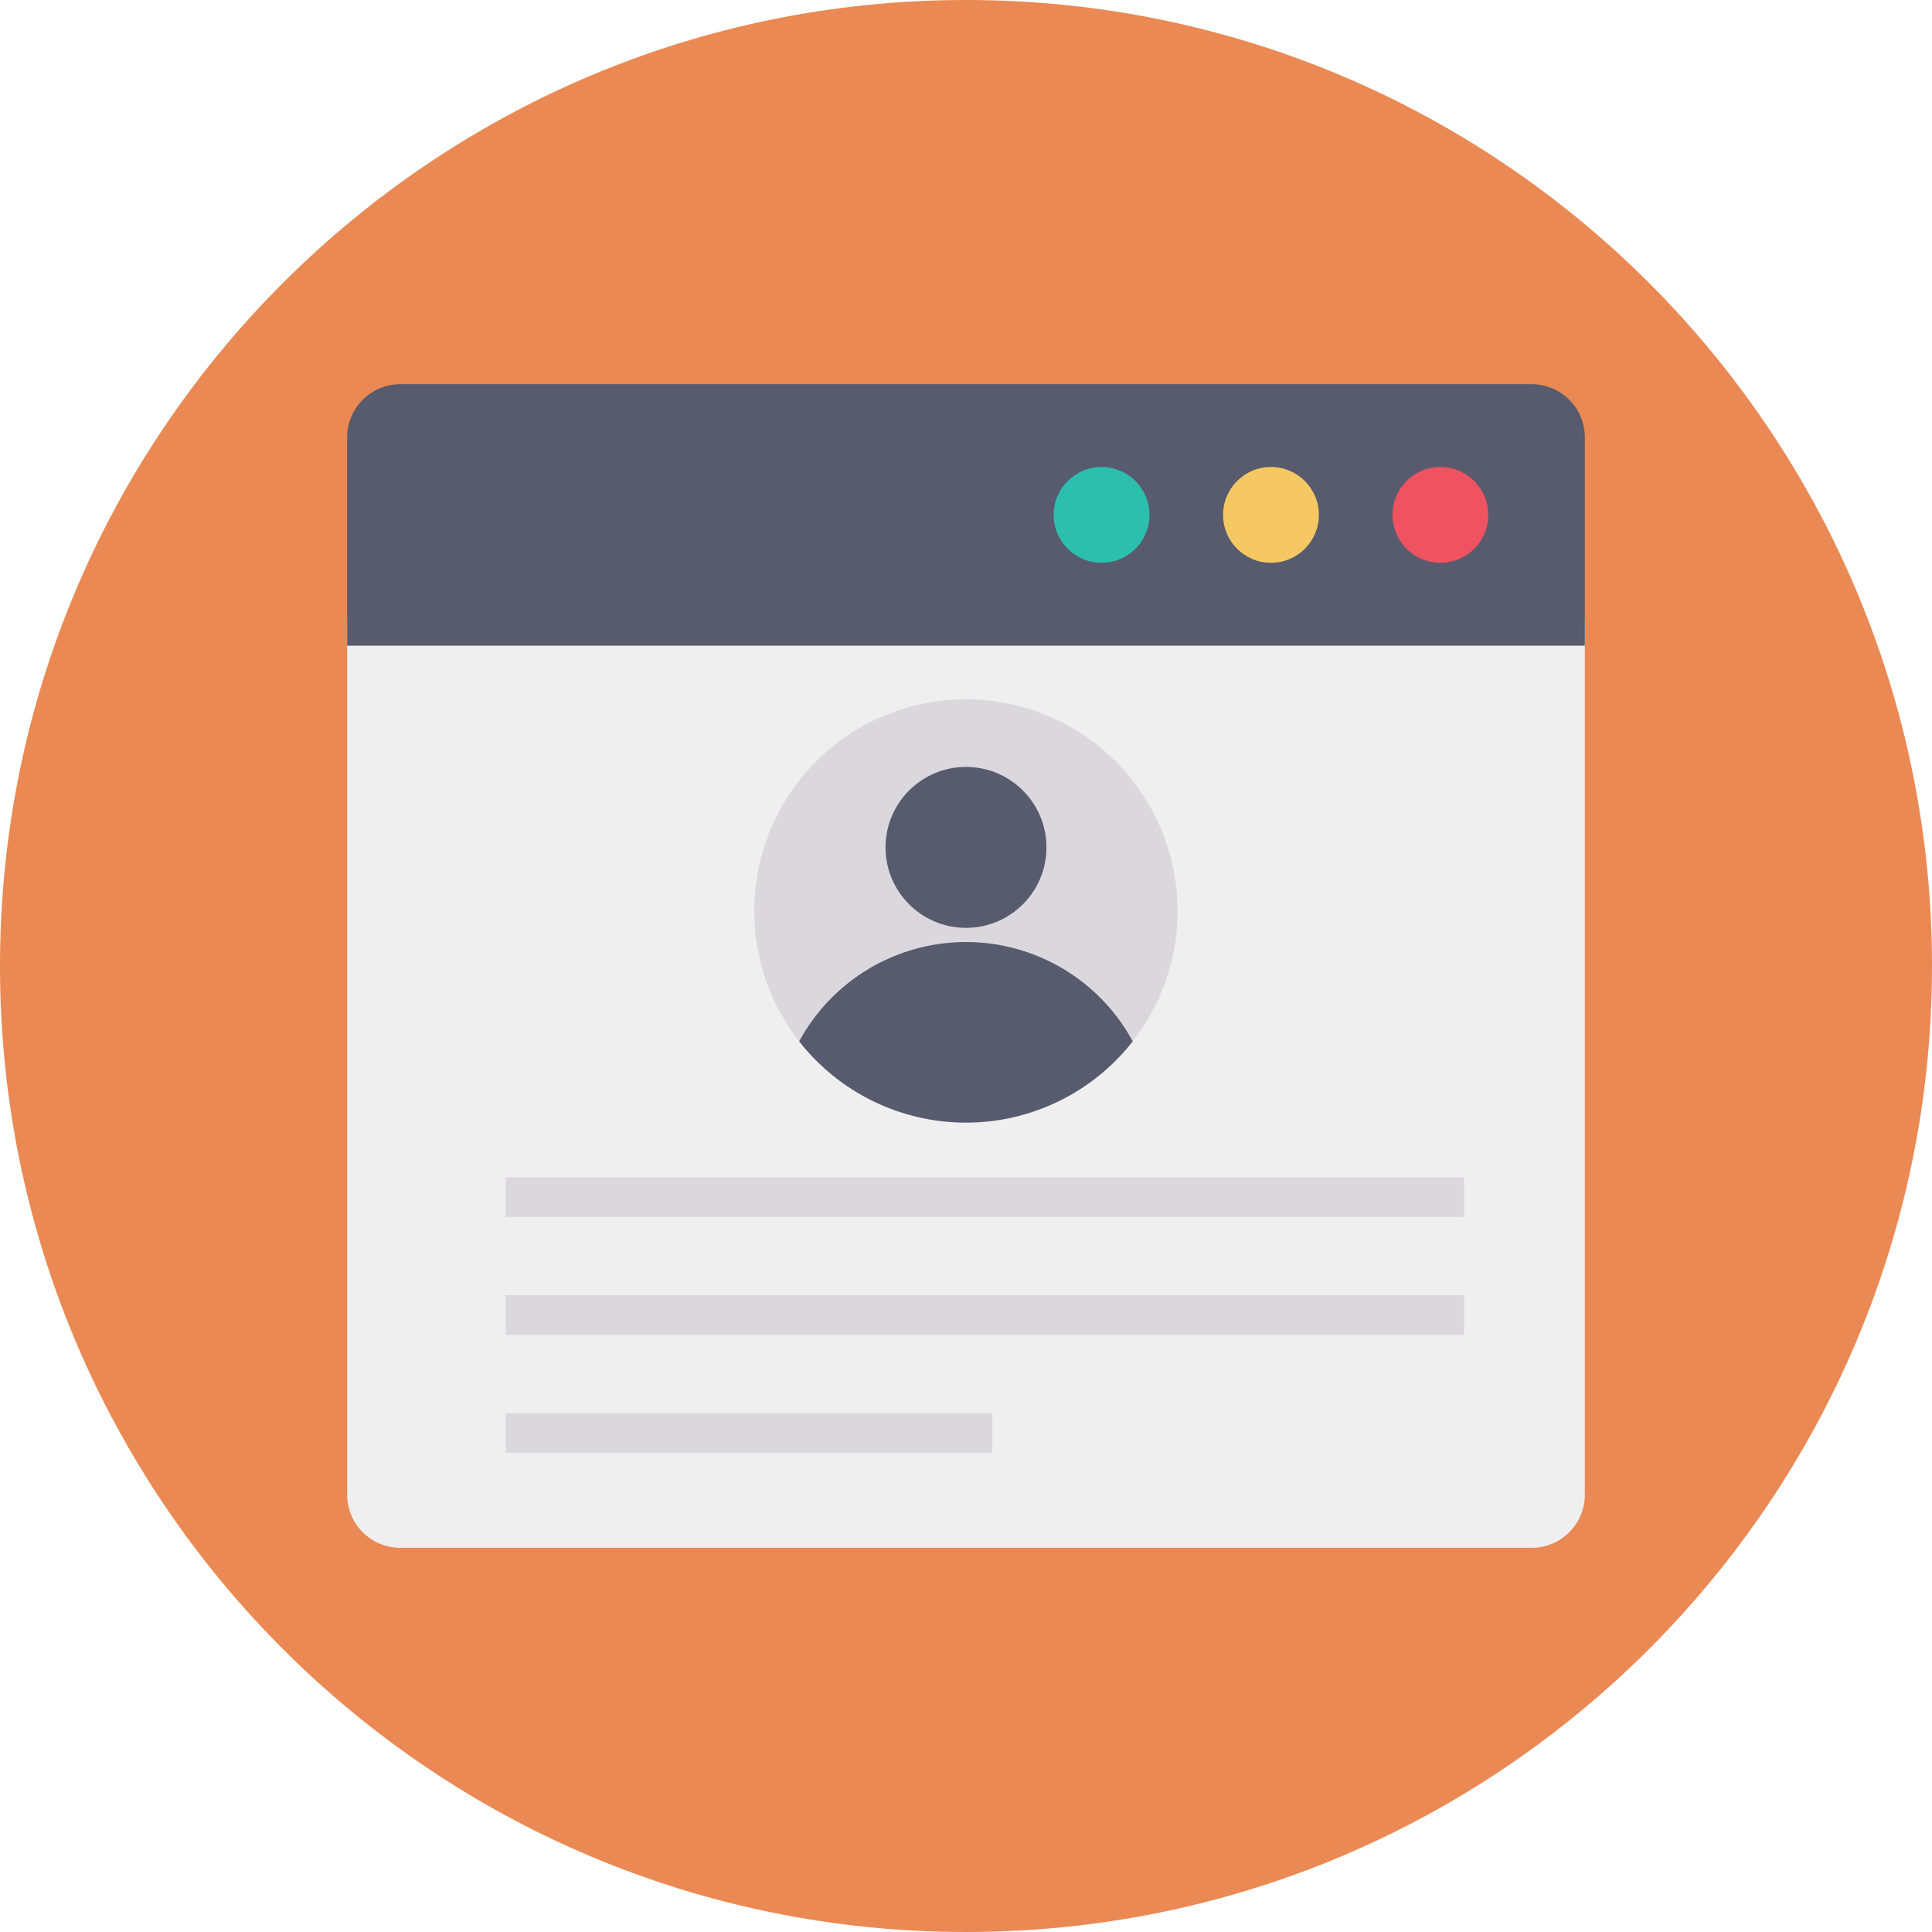
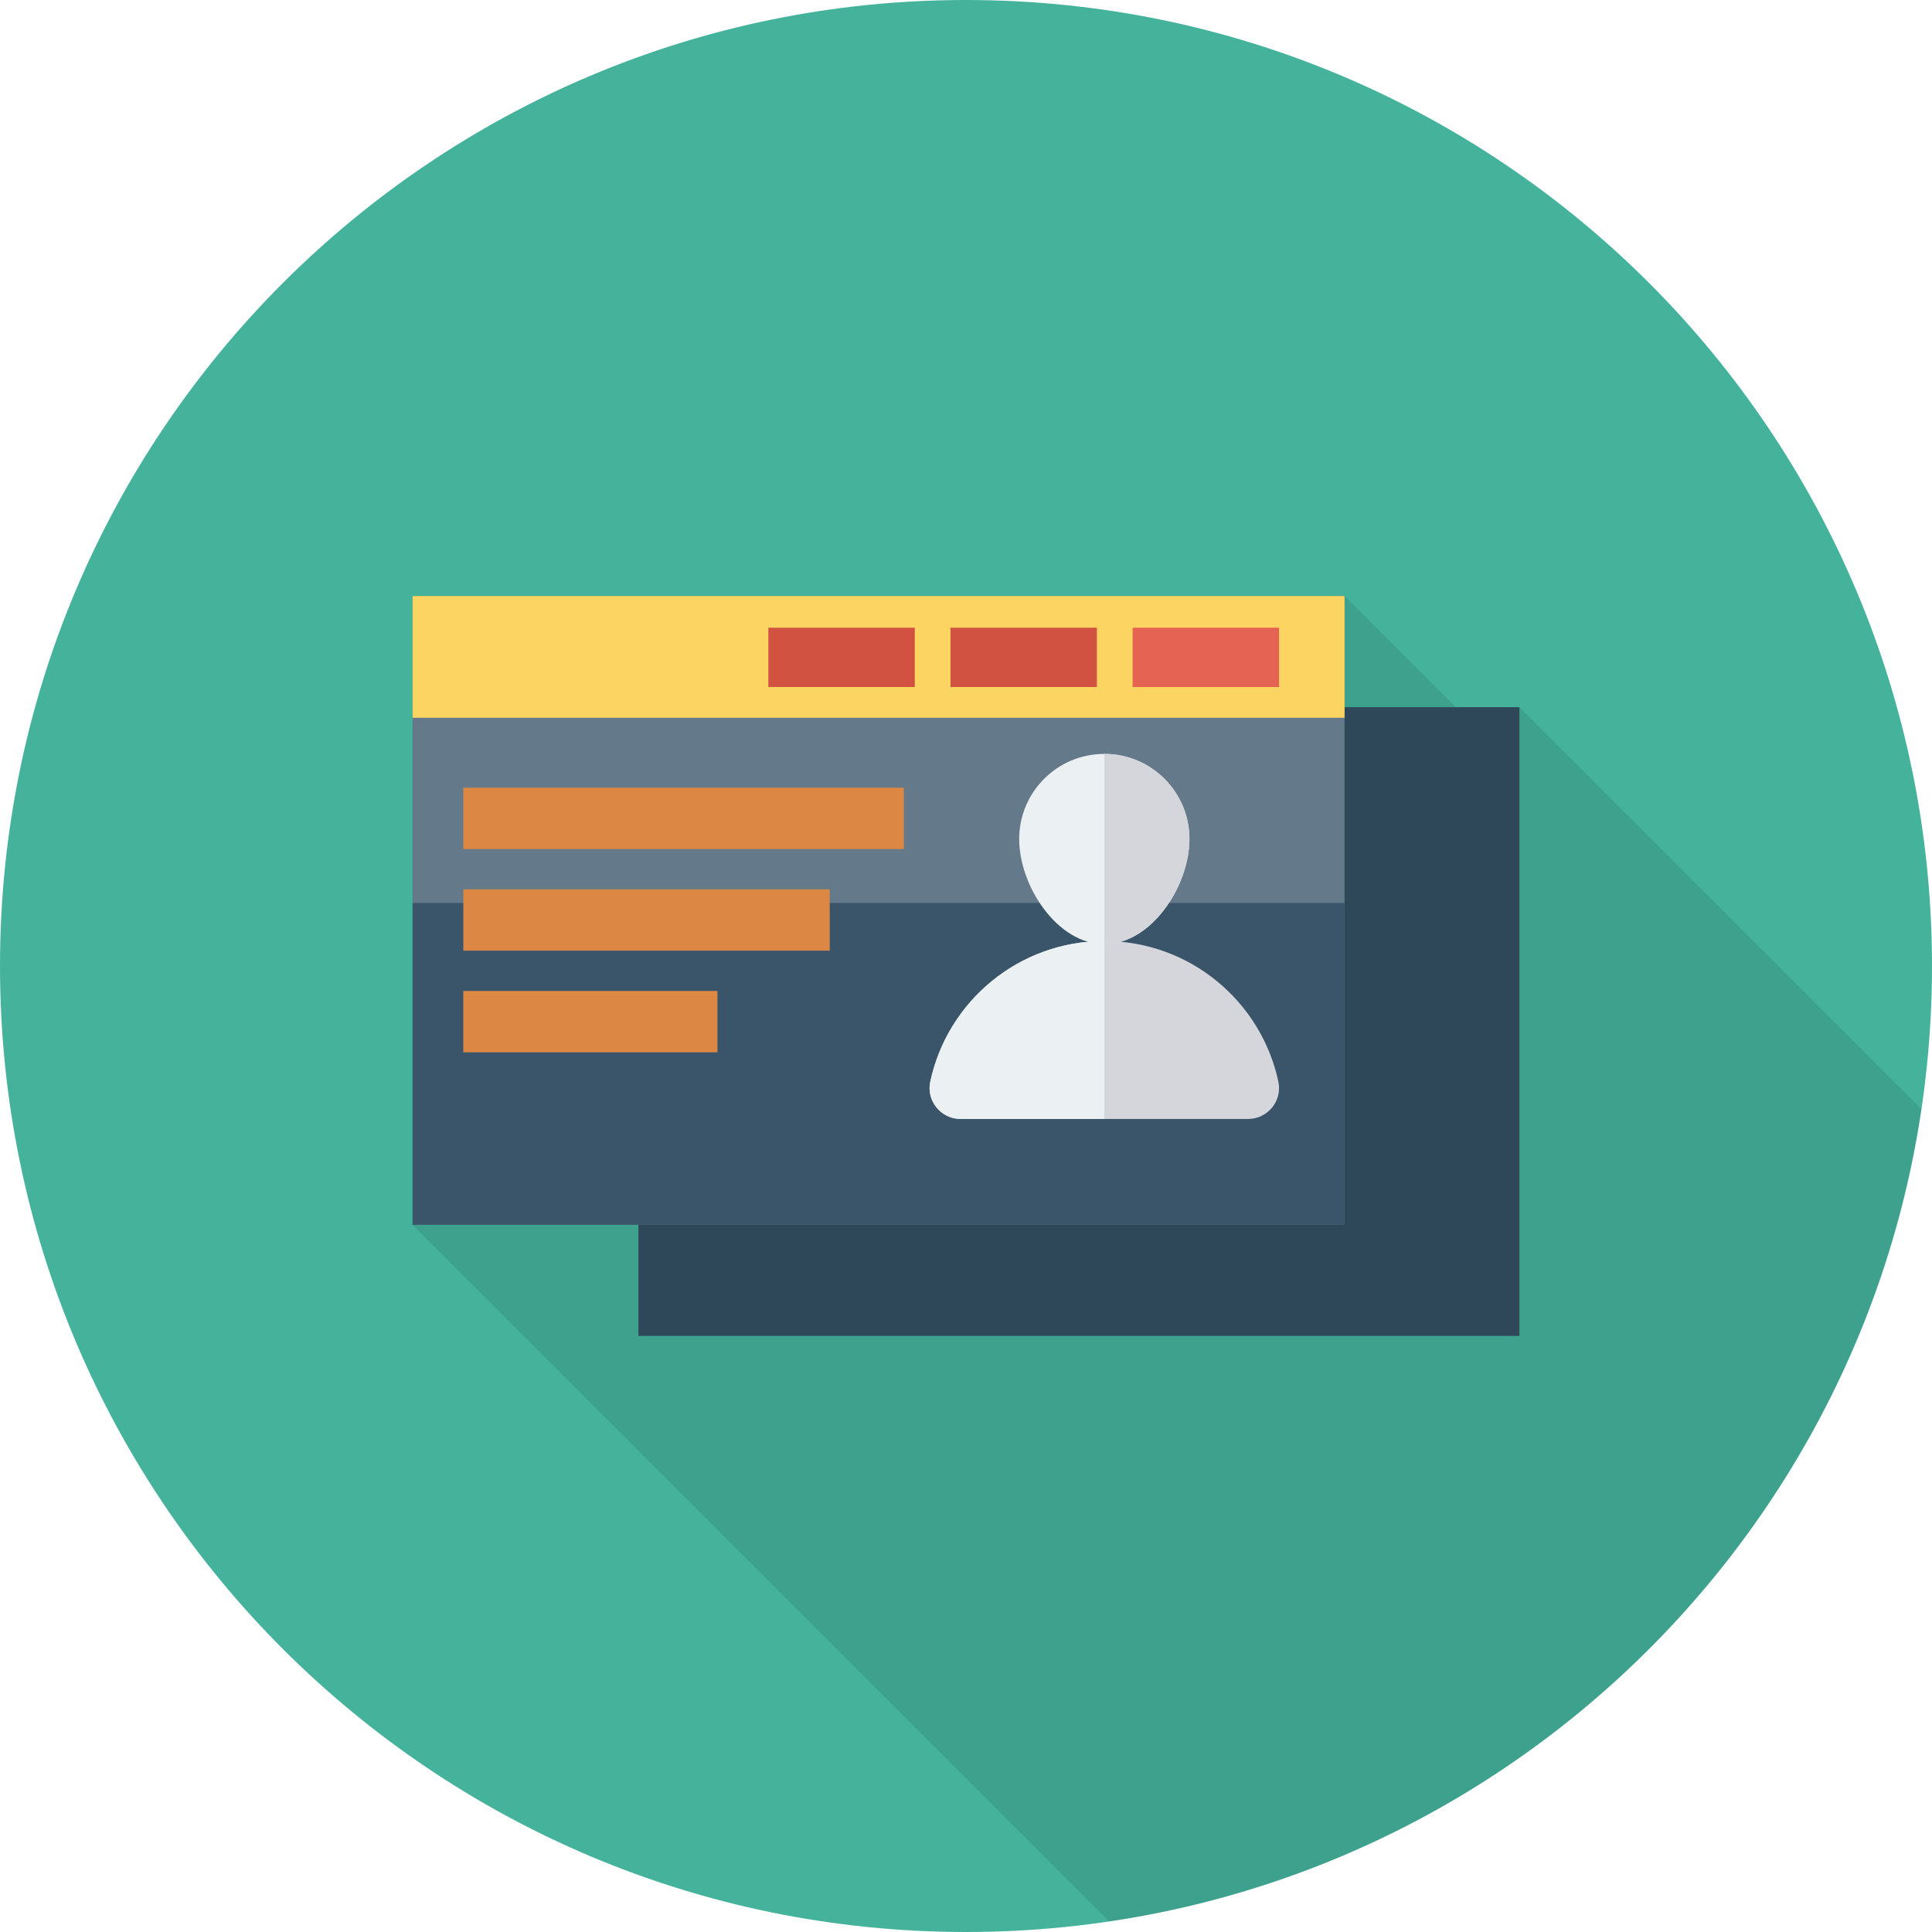
- <svg xmlns="http://www.w3.org/2000/svg" height="512" viewBox="0 0 128 128" width="512">
-   <g id="Circle_Grid" data-name="Circle Grid">
-     <circle cx="64" cy="64" fill="#ea8953" r="64" />
+ <svg xmlns="http://www.w3.org/2000/svg" version="1.1" id="Capa_1" x="0px" y="0px" viewBox="0 0 409.6 409.6" style="enable-background:new 0 0 409.6 409.6;" xml:space="preserve">
+   <circle style="fill:#45B39C;" cx="204.8" cy="204.8" r="204.8" />
+   <path style="opacity:0.1;enable-background:new    ;" d="M407.347,235.151l-85.214-85.214h-13.482l-23.595-23.595H87.466v133.333  l147.673,147.673C323.951,394.158,394.151,323.962,407.347,235.151z" />
+   <rect x="135.34" y="149.93" style="fill:#2F4859;" width="186.79" height="133.29" />
+   <rect x="87.47" y="126.36" style="fill:#64798A;" width="197.59" height="133.29" />
+   <rect x="87.47" y="191.44" style="fill:#3A556A;" width="197.59" height="68.22" />
+   <path style="fill:#D5D6DB;" d="M264.587,237.232c4.153,0,7.307-3.821,6.443-7.883c-3.625-17.054-18.771-29.847-36.906-29.847  s-33.281,12.794-36.906,29.847c-0.864,4.063,2.29,7.883,6.443,7.883H264.587z" />
+   <g>
+     <path style="fill:#EBF0F3;" d="M197.219,229.349c3.625-17.054,18.771-29.847,36.906-29.847v37.731h-30.463   C199.509,237.232,196.355,233.412,197.219,229.349z" />
+     <path style="fill:#EBF0F3;" d="M252.173,177.882c0,9.968-8.081,22.292-18.049,22.292s-18.049-12.324-18.049-22.292   c0-9.968,8.081-18.049,18.049-18.049C244.092,159.833,252.173,167.914,252.173,177.882z" />
  </g>
-   <g id="icon">
-     <path d="m23 41.107v57.915a3.525 3.525 0 0 0 3.526 3.525h74.948a3.525 3.525 0 0 0 3.526-3.525v-57.915z" fill="#eeefee" />
-     <path d="m101.474 25.453h-74.948a3.525 3.525 0 0 0 -3.526 3.525v13.8h82v-13.8a3.525 3.525 0 0 0 -3.526-3.525z" fill="#575b6d" />
-     <circle cx="72.981" cy="34.113" fill="#2cbfae" r="3.174" />
-     <circle cx="84.205" cy="34.113" fill="#f6c863" r="3.174" />
-     <circle cx="95.428" cy="34.113" fill="#ef5261" r="3.174" />
-     <path d="m78.022 60.353a13.92 13.92 0 0 1 -2.5 7.986c-.156.226-.312.443-.477.651a14.026 14.026 0 0 1 -22.1 0c-.165-.208-.321-.425-.477-.651a14.022 14.022 0 1 1 25.547-7.986z" fill="#dbd8dd" />
-     <circle cx="64" cy="56.142" fill="#575b6d" r="5.331" />
-     <path d="m75.048 68.99a14.026 14.026 0 0 1 -22.1 0 12.57 12.57 0 0 1 22.1 0z" fill="#575b6d" />
-     <g fill="#dbd8dd">
-       <path d="m33.5 78h63.5v2.625h-63.5z" />
-       <path d="m33.5 85.813h63.5v2.625h-63.5z" />
-       <path d="m33.5 93.625h32.25v2.625h-32.25z" />
-     </g>
+   <path style="fill:#D5D6DB;" d="M234.124,200.174c9.968,0,18.049-12.324,18.049-22.292s-8.081-18.049-18.049-18.049V200.174z" />
+   <rect x="87.47" y="126.36" style="fill:#FCD462;" width="197.59" height="25.813" />
+   <g>
+     <rect x="98.22" y="167" style="fill:#DC8744;" width="93.4" height="13.01" />
+     <rect x="98.23" y="188.54" style="fill:#DC8744;" width="77.68" height="13.01" />
+     <rect x="98.22" y="210.09" style="fill:#DC8744;" width="53.884" height="13.01" />
  </g>
+   <rect x="240.13" y="133.08" style="fill:#E56353;" width="31.04" height="12.574" />
+   <g>
+     <rect x="201.51" y="133.08" style="fill:#D15241;" width="31.04" height="12.574" />
+     <rect x="162.9" y="133.08" style="fill:#D15241;" width="31.04" height="12.574" />
+   </g>
+   <g>
+ </g>
+   <g>
+ </g>
+   <g>
+ </g>
+   <g>
+ </g>
+   <g>
+ </g>
+   <g>
+ </g>
+   <g>
+ </g>
+   <g>
+ </g>
+   <g>
+ </g>
+   <g>
+ </g>
+   <g>
+ </g>
+   <g>
+ </g>
+   <g>
+ </g>
+   <g>
+ </g>
+   <g>
+ </g>
</svg>
